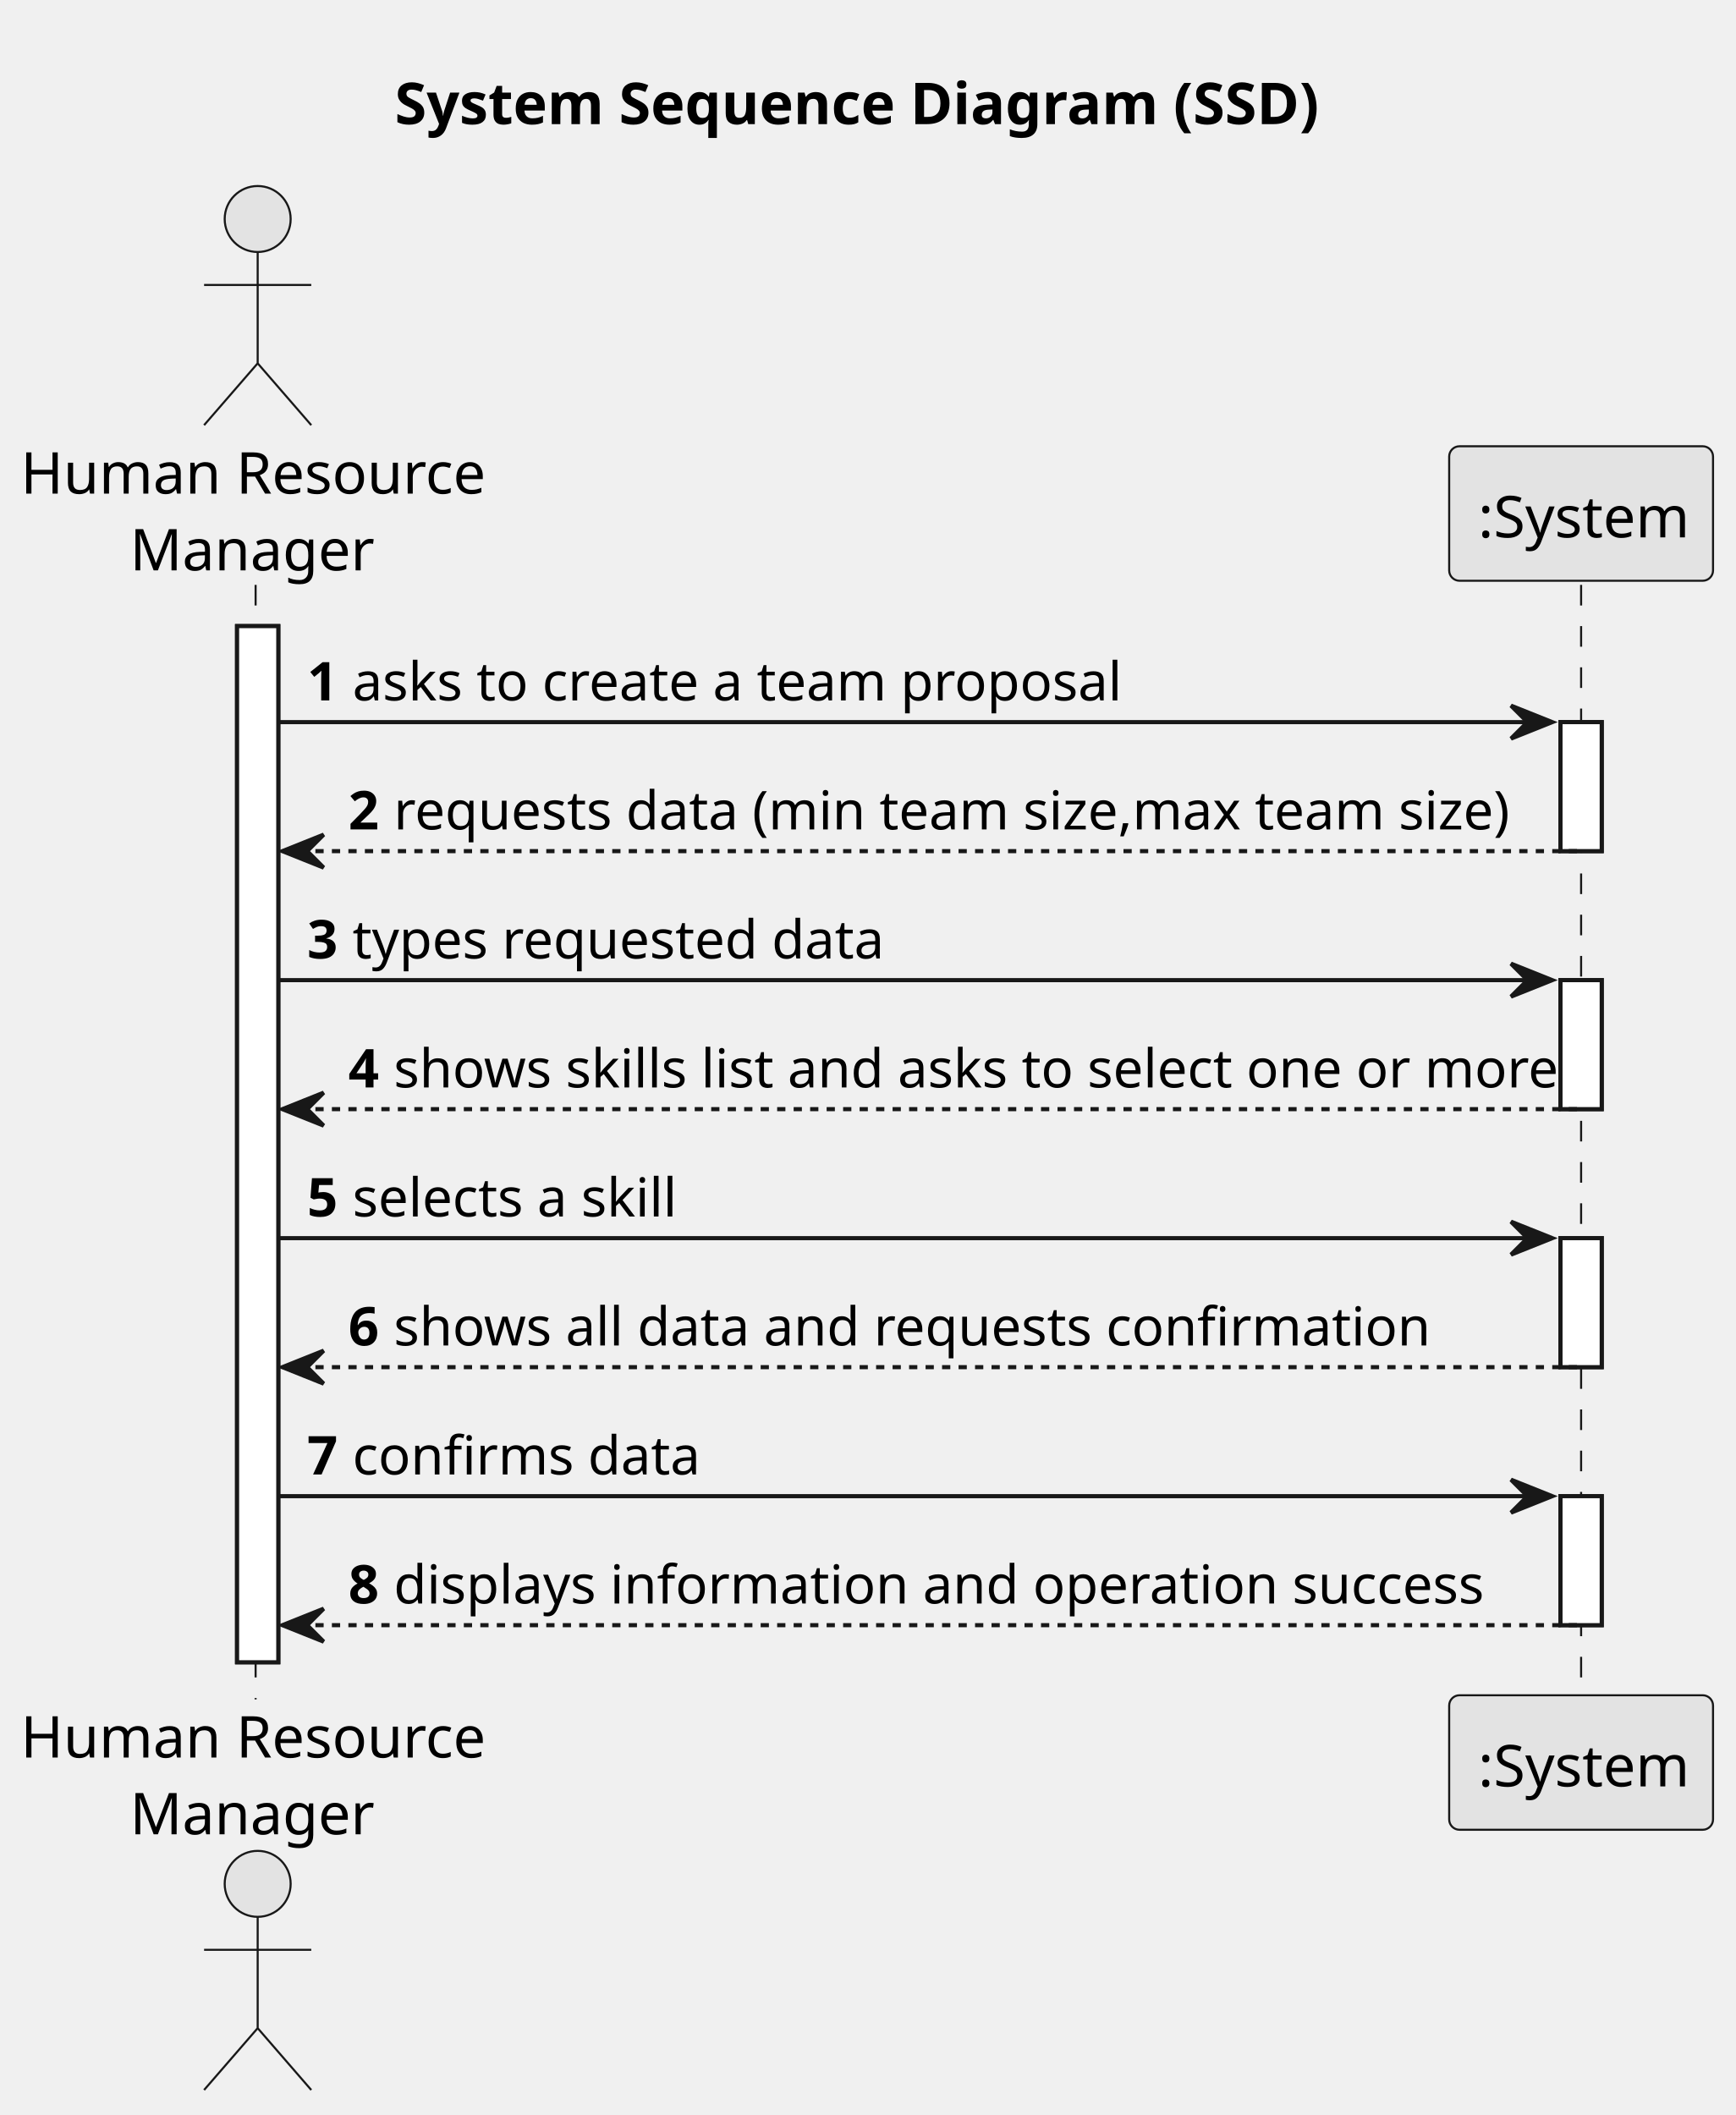
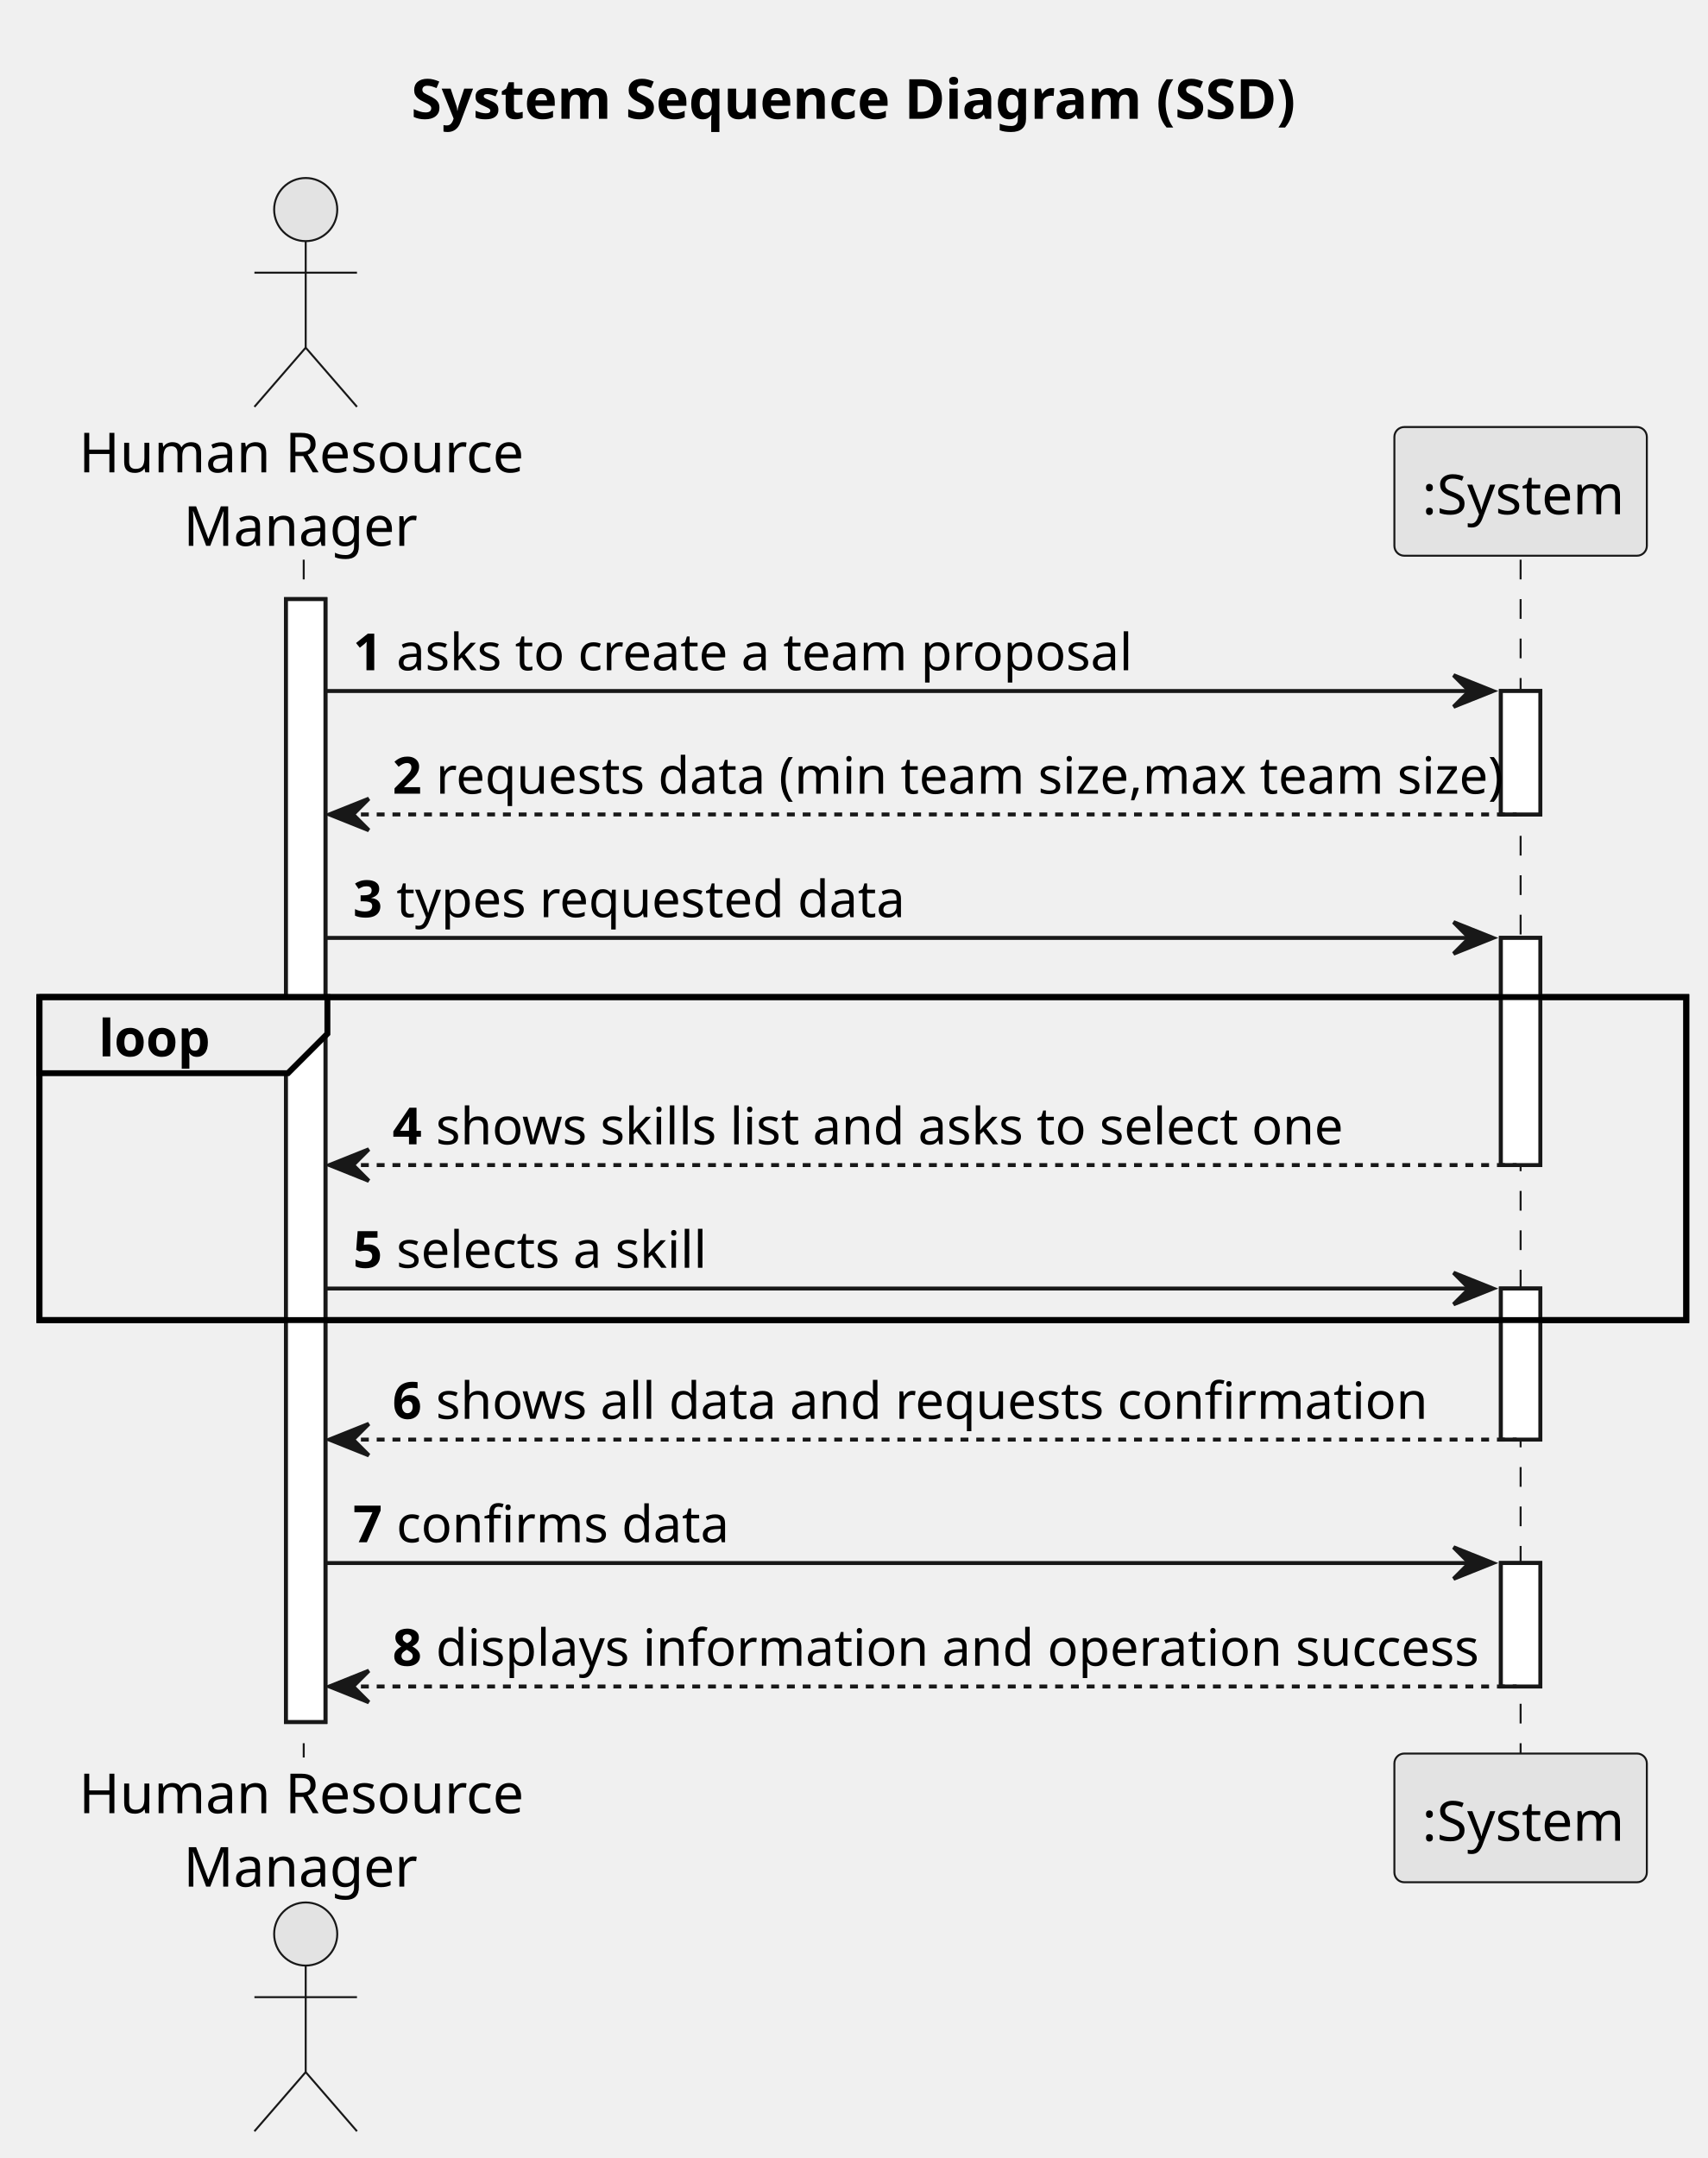
- <svg xmlns="http://www.w3.org/2000/svg" contentStyleType="text/css" height="513px" preserveAspectRatio="none" style="width:421px;height:513px;background:#FFFFFF;" version="1.1" viewBox="0 0 421 513" width="421px" zoomAndPan="magnify">
+ <svg xmlns="http://www.w3.org/2000/svg" contentStyleType="text/css" height="547px" preserveAspectRatio="none" style="width:433px;height:547px;background:#FFFFFF;" version="1.1" viewBox="0 0 433 547" width="433px" zoomAndPan="magnify">
  <defs />
  <g>
-     <text fill="#000000" font-family="sans-serif" font-size="14" font-weight="bold" lengthAdjust="spacing" textLength="228" x="95.75" y="30.107">System Sequence Diagram (SSD)</text>
-     <rect fill="#FFFFFF" height="251.328" style="stroke:#181818;stroke-width:1.0;" width="10" x="57.5" y="151.863" />
-     <rect fill="#FFFFFF" height="31.291" style="stroke:#181818;stroke-width:1.0;" width="10" x="378.5" y="175.154" />
-     <rect fill="#FFFFFF" height="31.291" style="stroke:#181818;stroke-width:1.0;" width="10" x="378.5" y="237.736" />
-     <rect fill="#FFFFFF" height="31.291" style="stroke:#181818;stroke-width:1.0;" width="10" x="378.5" y="300.318" />
-     <rect fill="#FFFFFF" height="31.291" style="stroke:#181818;stroke-width:1.0;" width="10" x="378.5" y="362.9" />
-     <line style="stroke:#181818;stroke-width:0.5;stroke-dasharray:5.0,5.0;" x1="62" x2="62" y1="141.863" y2="412.191" />
-     <line style="stroke:#181818;stroke-width:0.5;stroke-dasharray:5.0,5.0;" x1="383.5" x2="383.5" y1="141.863" y2="412.191" />
-     <text fill="#000000" font-family="sans-serif" font-size="14" lengthAdjust="spacing" textLength="109" x="5" y="119.728">Human Resource</text>
-     <text fill="#000000" font-family="sans-serif" font-size="14" lengthAdjust="spacing" textLength="56" x="31.5" y="138.35">Manager</text>
-     <ellipse cx="62.5" cy="53.121" fill="#E3E3E3" rx="8" ry="8" style="stroke:#181818;stroke-width:0.5;" />
-     <path d="M62.5,61.121 L62.5,88.121 M49.5,69.121 L75.5,69.121 M62.5,88.121 L49.5,103.121 M62.5,88.121 L75.5,103.121 " fill="none" style="stroke:#181818;stroke-width:0.5;" />
-     <text fill="#000000" font-family="sans-serif" font-size="14" lengthAdjust="spacing" textLength="109" x="5" y="426.299">Human Resource</text>
-     <text fill="#000000" font-family="sans-serif" font-size="14" lengthAdjust="spacing" textLength="56" x="31.5" y="444.92">Manager</text>
-     <ellipse cx="62.5" cy="456.934" fill="#E3E3E3" rx="8" ry="8" style="stroke:#181818;stroke-width:0.5;" />
-     <path d="M62.5,464.934 L62.5,491.934 M49.5,472.934 L75.5,472.934 M62.5,491.934 L49.5,506.934 M62.5,491.934 L75.5,506.934 " fill="none" style="stroke:#181818;stroke-width:0.5;" />
-     <rect fill="#E3E3E3" height="32.621" rx="2.5" ry="2.5" style="stroke:#181818;stroke-width:0.5;" width="64" x="351.5" y="108.242" />
-     <text fill="#000000" font-family="sans-serif" font-size="14" lengthAdjust="spacing" textLength="50" x="358.5" y="130.35">:System</text>
-     <rect fill="#E3E3E3" height="32.621" rx="2.5" ry="2.5" style="stroke:#181818;stroke-width:0.5;" width="64" x="351.5" y="411.191" />
-     <text fill="#000000" font-family="sans-serif" font-size="14" lengthAdjust="spacing" textLength="50" x="358.5" y="433.299">:System</text>
-     <rect fill="#FFFFFF" height="251.328" style="stroke:#181818;stroke-width:1.0;" width="10" x="57.5" y="151.863" />
-     <rect fill="#FFFFFF" height="31.291" style="stroke:#181818;stroke-width:1.0;" width="10" x="378.5" y="175.154" />
-     <rect fill="#FFFFFF" height="31.291" style="stroke:#181818;stroke-width:1.0;" width="10" x="378.5" y="237.736" />
-     <rect fill="#FFFFFF" height="31.291" style="stroke:#181818;stroke-width:1.0;" width="10" x="378.5" y="300.318" />
-     <rect fill="#FFFFFF" height="31.291" style="stroke:#181818;stroke-width:1.0;" width="10" x="378.5" y="362.9" />
-     <polygon fill="#181818" points="366.5,171.154,376.5,175.154,366.5,179.154,370.5,175.154" style="stroke:#181818;stroke-width:1.0;" />
-     <line style="stroke:#181818;stroke-width:1.0;" x1="67.5" x2="372.5" y1="175.154" y2="175.154" />
-     <text fill="#000000" font-family="sans-serif" font-size="13" font-weight="bold" lengthAdjust="spacing" textLength="7" x="74.5" y="169.892">1</text>
-     <text fill="#000000" font-family="sans-serif" font-size="13" lengthAdjust="spacing" textLength="180" x="85.5" y="169.892">asks to create a team proposal</text>
-     <polygon fill="#181818" points="78.5,202.445,68.5,206.445,78.5,210.445,74.5,206.445" style="stroke:#181818;stroke-width:1.0;" />
-     <line style="stroke:#181818;stroke-width:1.0;stroke-dasharray:2.0,2.0;" x1="72.5" x2="382.5" y1="206.445" y2="206.445" />
-     <text fill="#000000" font-family="sans-serif" font-size="13" font-weight="bold" lengthAdjust="spacing" textLength="7" x="84.5" y="201.183">2</text>
-     <text fill="#000000" font-family="sans-serif" font-size="13" lengthAdjust="spacing" textLength="263" x="95.5" y="201.183">requests data (min team size,max team size)</text>
-     <polygon fill="#181818" points="366.5,233.736,376.5,237.736,366.5,241.736,370.5,237.736" style="stroke:#181818;stroke-width:1.0;" />
-     <line style="stroke:#181818;stroke-width:1.0;" x1="67.5" x2="372.5" y1="237.736" y2="237.736" />
-     <text fill="#000000" font-family="sans-serif" font-size="13" font-weight="bold" lengthAdjust="spacing" textLength="7" x="74.5" y="232.474">3</text>
-     <text fill="#000000" font-family="sans-serif" font-size="13" lengthAdjust="spacing" textLength="122" x="85.5" y="232.474">types requested data</text>
-     <polygon fill="#181818" points="78.5,265.027,68.5,269.027,78.5,273.027,74.5,269.027" style="stroke:#181818;stroke-width:1.0;" />
-     <line style="stroke:#181818;stroke-width:1.0;stroke-dasharray:2.0,2.0;" x1="72.5" x2="382.5" y1="269.027" y2="269.027" />
-     <text fill="#000000" font-family="sans-serif" font-size="13" font-weight="bold" lengthAdjust="spacing" textLength="7" x="84.5" y="263.765">4</text>
-     <text fill="#000000" font-family="sans-serif" font-size="13" lengthAdjust="spacing" textLength="276" x="95.5" y="263.765">shows skills list and asks to select one or more</text>
-     <polygon fill="#181818" points="366.5,296.318,376.5,300.318,366.5,304.318,370.5,300.318" style="stroke:#181818;stroke-width:1.0;" />
-     <line style="stroke:#181818;stroke-width:1.0;" x1="67.5" x2="372.5" y1="300.318" y2="300.318" />
-     <text fill="#000000" font-family="sans-serif" font-size="13" font-weight="bold" lengthAdjust="spacing" textLength="7" x="74.5" y="295.056">5</text>
-     <text fill="#000000" font-family="sans-serif" font-size="13" lengthAdjust="spacing" textLength="80" x="85.5" y="295.056">selects a skill</text>
-     <polygon fill="#181818" points="78.5,327.609,68.5,331.609,78.5,335.609,74.5,331.609" style="stroke:#181818;stroke-width:1.0;" />
-     <line style="stroke:#181818;stroke-width:1.0;stroke-dasharray:2.0,2.0;" x1="72.5" x2="382.5" y1="331.609" y2="331.609" />
-     <text fill="#000000" font-family="sans-serif" font-size="13" font-weight="bold" lengthAdjust="spacing" textLength="7" x="84.5" y="326.347">6</text>
-     <text fill="#000000" font-family="sans-serif" font-size="13" lengthAdjust="spacing" textLength="236" x="95.5" y="326.347">shows all data and requests confirmation</text>
-     <polygon fill="#181818" points="366.5,358.9,376.5,362.9,366.5,366.9,370.5,362.9" style="stroke:#181818;stroke-width:1.0;" />
-     <line style="stroke:#181818;stroke-width:1.0;" x1="67.5" x2="372.5" y1="362.9" y2="362.9" />
-     <text fill="#000000" font-family="sans-serif" font-size="13" font-weight="bold" lengthAdjust="spacing" textLength="7" x="74.5" y="357.638">7</text>
-     <text fill="#000000" font-family="sans-serif" font-size="13" lengthAdjust="spacing" textLength="78" x="85.5" y="357.638">confirms data</text>
-     <polygon fill="#181818" points="78.5,390.191,68.5,394.191,78.5,398.191,74.5,394.191" style="stroke:#181818;stroke-width:1.0;" />
-     <line style="stroke:#181818;stroke-width:1.0;stroke-dasharray:2.0,2.0;" x1="72.5" x2="382.5" y1="394.191" y2="394.191" />
-     <text fill="#000000" font-family="sans-serif" font-size="13" font-weight="bold" lengthAdjust="spacing" textLength="7" x="84.5" y="388.929">8</text>
-     <text fill="#000000" font-family="sans-serif" font-size="13" lengthAdjust="spacing" textLength="250" x="95.5" y="388.929">displays information and operation success</text>
+     <text fill="#000000" font-family="sans-serif" font-size="14" font-weight="bold" lengthAdjust="spacing" textLength="228" x="104.25" y="30.107">System Sequence Diagram (SSD)</text>
+     <rect fill="#FFFFFF" height="284.619" style="stroke:#181818;stroke-width:1.0;" width="10" x="72.5" y="151.863" />
+     <rect fill="#FFFFFF" height="31.291" style="stroke:#181818;stroke-width:1.0;" width="10" x="380.5" y="175.154" />
+     <rect fill="#FFFFFF" height="57.582" style="stroke:#181818;stroke-width:1.0;" width="10" x="380.5" y="237.736" />
+     <rect fill="#FFFFFF" height="38.291" style="stroke:#181818;stroke-width:1.0;" width="10" x="380.5" y="326.609" />
+     <rect fill="#FFFFFF" height="31.291" style="stroke:#181818;stroke-width:1.0;" width="10" x="380.5" y="396.191" />
+     <rect fill="none" height="81.873" style="stroke:#000000;stroke-width:1.5;" width="417.5" x="10" y="252.736" />
+     <line style="stroke:#181818;stroke-width:0.5;stroke-dasharray:5.0,5.0;" x1="77" x2="77" y1="141.863" y2="445.482" />
+     <line style="stroke:#181818;stroke-width:0.5;stroke-dasharray:5.0,5.0;" x1="385.5" x2="385.5" y1="141.863" y2="445.482" />
+     <text fill="#000000" font-family="sans-serif" font-size="14" lengthAdjust="spacing" textLength="109" x="20" y="119.728">Human Resource</text>
+     <text fill="#000000" font-family="sans-serif" font-size="14" lengthAdjust="spacing" textLength="56" x="46.5" y="138.35">Manager</text>
+     <ellipse cx="77.5" cy="53.121" fill="#E3E3E3" rx="8" ry="8" style="stroke:#181818;stroke-width:0.5;" />
+     <path d="M77.5,61.121 L77.5,88.121 M64.5,69.121 L90.5,69.121 M77.5,88.121 L64.5,103.121 M77.5,88.121 L90.5,103.121 " fill="none" style="stroke:#181818;stroke-width:0.5;" />
+     <text fill="#000000" font-family="sans-serif" font-size="14" lengthAdjust="spacing" textLength="109" x="20" y="459.59">Human Resource</text>
+     <text fill="#000000" font-family="sans-serif" font-size="14" lengthAdjust="spacing" textLength="56" x="46.5" y="478.211">Manager</text>
+     <ellipse cx="77.5" cy="490.225" fill="#E3E3E3" rx="8" ry="8" style="stroke:#181818;stroke-width:0.5;" />
+     <path d="M77.5,498.225 L77.5,525.225 M64.5,506.225 L90.5,506.225 M77.5,525.225 L64.5,540.225 M77.5,525.225 L90.5,540.225 " fill="none" style="stroke:#181818;stroke-width:0.5;" />
+     <rect fill="#E3E3E3" height="32.621" rx="2.5" ry="2.5" style="stroke:#181818;stroke-width:0.5;" width="64" x="353.5" y="108.242" />
+     <text fill="#000000" font-family="sans-serif" font-size="14" lengthAdjust="spacing" textLength="50" x="360.5" y="130.35">:System</text>
+     <rect fill="#E3E3E3" height="32.621" rx="2.5" ry="2.5" style="stroke:#181818;stroke-width:0.5;" width="64" x="353.5" y="444.482" />
+     <text fill="#000000" font-family="sans-serif" font-size="14" lengthAdjust="spacing" textLength="50" x="360.5" y="466.59">:System</text>
+     <rect fill="#FFFFFF" height="284.619" style="stroke:#181818;stroke-width:1.0;" width="10" x="72.5" y="151.863" />
+     <rect fill="#FFFFFF" height="31.291" style="stroke:#181818;stroke-width:1.0;" width="10" x="380.5" y="175.154" />
+     <rect fill="#FFFFFF" height="57.582" style="stroke:#181818;stroke-width:1.0;" width="10" x="380.5" y="237.736" />
+     <rect fill="#FFFFFF" height="38.291" style="stroke:#181818;stroke-width:1.0;" width="10" x="380.5" y="326.609" />
+     <rect fill="#FFFFFF" height="31.291" style="stroke:#181818;stroke-width:1.0;" width="10" x="380.5" y="396.191" />
+     <polygon fill="#181818" points="368.5,171.154,378.5,175.154,368.5,179.154,372.5,175.154" style="stroke:#181818;stroke-width:1.0;" />
+     <line style="stroke:#181818;stroke-width:1.0;" x1="82.5" x2="374.5" y1="175.154" y2="175.154" />
+     <text fill="#000000" font-family="sans-serif" font-size="13" font-weight="bold" lengthAdjust="spacing" textLength="7" x="89.5" y="169.892">1</text>
+     <text fill="#000000" font-family="sans-serif" font-size="13" lengthAdjust="spacing" textLength="180" x="100.5" y="169.892">asks to create a team proposal</text>
+     <polygon fill="#181818" points="93.5,202.445,83.5,206.445,93.5,210.445,89.5,206.445" style="stroke:#181818;stroke-width:1.0;" />
+     <line style="stroke:#181818;stroke-width:1.0;stroke-dasharray:2.0,2.0;" x1="87.5" x2="384.5" y1="206.445" y2="206.445" />
+     <text fill="#000000" font-family="sans-serif" font-size="13" font-weight="bold" lengthAdjust="spacing" textLength="7" x="99.5" y="201.183">2</text>
+     <text fill="#000000" font-family="sans-serif" font-size="13" lengthAdjust="spacing" textLength="263" x="110.5" y="201.183">requests data (min team size,max team size)</text>
+     <polygon fill="#181818" points="368.5,233.736,378.5,237.736,368.5,241.736,372.5,237.736" style="stroke:#181818;stroke-width:1.0;" />
+     <line style="stroke:#181818;stroke-width:1.0;" x1="82.5" x2="374.5" y1="237.736" y2="237.736" />
+     <text fill="#000000" font-family="sans-serif" font-size="13" font-weight="bold" lengthAdjust="spacing" textLength="7" x="89.5" y="232.474">3</text>
+     <text fill="#000000" font-family="sans-serif" font-size="13" lengthAdjust="spacing" textLength="122" x="100.5" y="232.474">types requested data</text>
+     <path d="M10,252.736 L83,252.736 L83,262.027 L73,272.027 L10,272.027 L10,252.736 " fill="#EEEEEE" style="stroke:#000000;stroke-width:1.5;" />
+     <rect fill="none" height="81.873" style="stroke:#000000;stroke-width:1.5;" width="417.5" x="10" y="252.736" />
+     <text fill="#000000" font-family="sans-serif" font-size="13" font-weight="bold" lengthAdjust="spacing" textLength="28" x="25" y="267.765">loop</text>
+     <polygon fill="#181818" points="93.5,291.318,83.5,295.318,93.5,299.318,89.5,295.318" style="stroke:#181818;stroke-width:1.0;" />
+     <line style="stroke:#181818;stroke-width:1.0;stroke-dasharray:2.0,2.0;" x1="87.5" x2="384.5" y1="295.318" y2="295.318" />
+     <text fill="#000000" font-family="sans-serif" font-size="13" font-weight="bold" lengthAdjust="spacing" textLength="7" x="99.5" y="290.056">4</text>
+     <text fill="#000000" font-family="sans-serif" font-size="13" lengthAdjust="spacing" textLength="228" x="110.5" y="290.056">shows skills list and asks to select one</text>
+     <polygon fill="#181818" points="368.5,322.609,378.5,326.609,368.5,330.609,372.5,326.609" style="stroke:#181818;stroke-width:1.0;" />
+     <line style="stroke:#181818;stroke-width:1.0;" x1="82.5" x2="374.5" y1="326.609" y2="326.609" />
+     <text fill="#000000" font-family="sans-serif" font-size="13" font-weight="bold" lengthAdjust="spacing" textLength="7" x="89.5" y="321.347">5</text>
+     <text fill="#000000" font-family="sans-serif" font-size="13" lengthAdjust="spacing" textLength="80" x="100.5" y="321.347">selects a skill</text>
+     <polygon fill="#181818" points="93.5,360.9,83.5,364.9,93.5,368.9,89.5,364.9" style="stroke:#181818;stroke-width:1.0;" />
+     <line style="stroke:#181818;stroke-width:1.0;stroke-dasharray:2.0,2.0;" x1="87.5" x2="384.5" y1="364.9" y2="364.9" />
+     <text fill="#000000" font-family="sans-serif" font-size="13" font-weight="bold" lengthAdjust="spacing" textLength="7" x="99.5" y="359.638">6</text>
+     <text fill="#000000" font-family="sans-serif" font-size="13" lengthAdjust="spacing" textLength="236" x="110.5" y="359.638">shows all data and requests confirmation</text>
+     <polygon fill="#181818" points="368.5,392.191,378.5,396.191,368.5,400.191,372.5,396.191" style="stroke:#181818;stroke-width:1.0;" />
+     <line style="stroke:#181818;stroke-width:1.0;" x1="82.5" x2="374.5" y1="396.191" y2="396.191" />
+     <text fill="#000000" font-family="sans-serif" font-size="13" font-weight="bold" lengthAdjust="spacing" textLength="7" x="89.5" y="390.929">7</text>
+     <text fill="#000000" font-family="sans-serif" font-size="13" lengthAdjust="spacing" textLength="78" x="100.5" y="390.929">confirms data</text>
+     <polygon fill="#181818" points="93.5,423.482,83.5,427.482,93.5,431.482,89.5,427.482" style="stroke:#181818;stroke-width:1.0;" />
+     <line style="stroke:#181818;stroke-width:1.0;stroke-dasharray:2.0,2.0;" x1="87.5" x2="384.5" y1="427.482" y2="427.482" />
+     <text fill="#000000" font-family="sans-serif" font-size="13" font-weight="bold" lengthAdjust="spacing" textLength="7" x="99.5" y="422.22">8</text>
+     <text fill="#000000" font-family="sans-serif" font-size="13" lengthAdjust="spacing" textLength="250" x="110.5" y="422.22">displays information and operation success</text>
  </g>
</svg>
